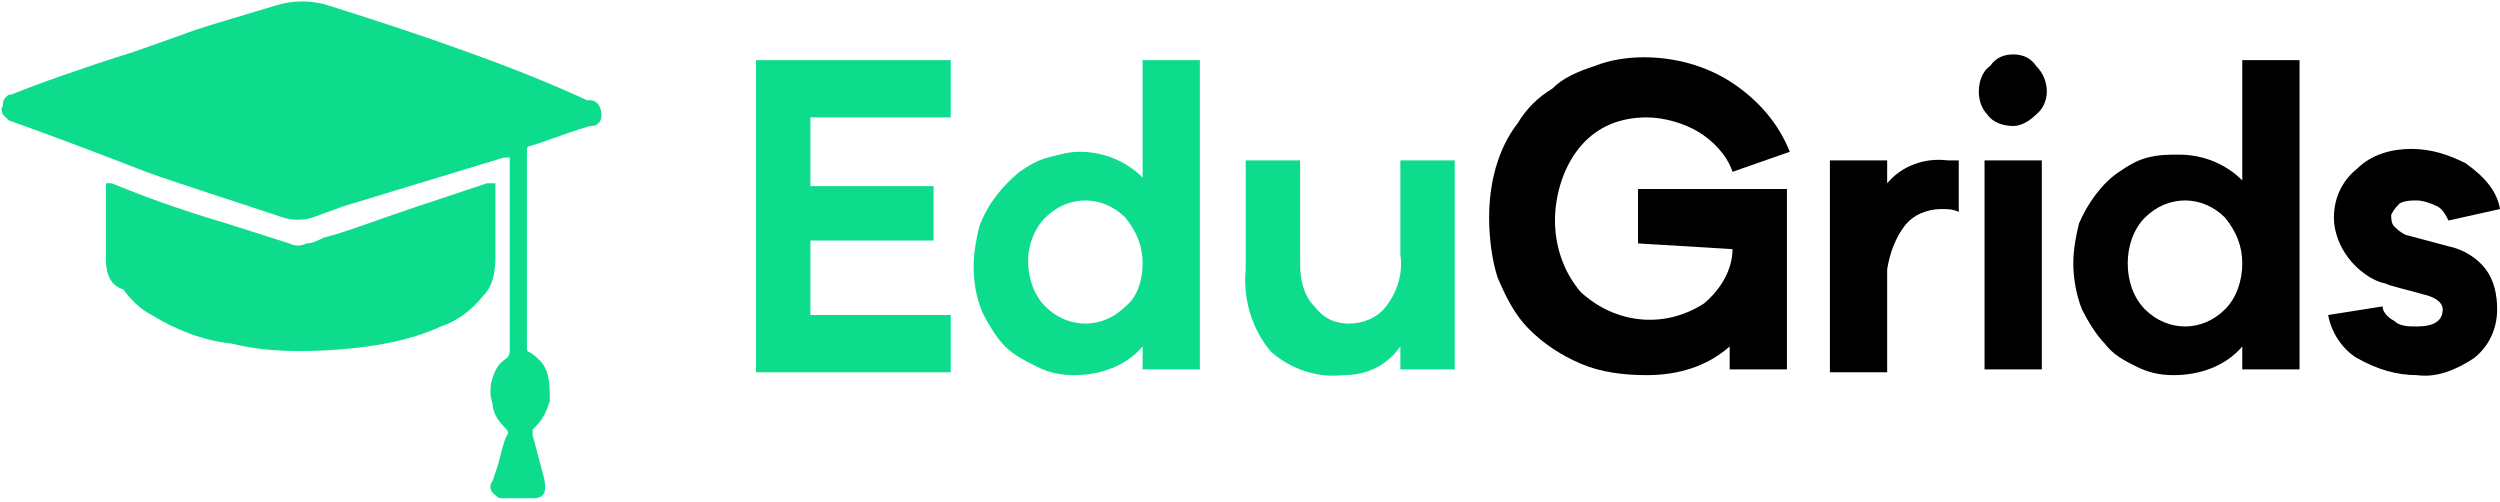
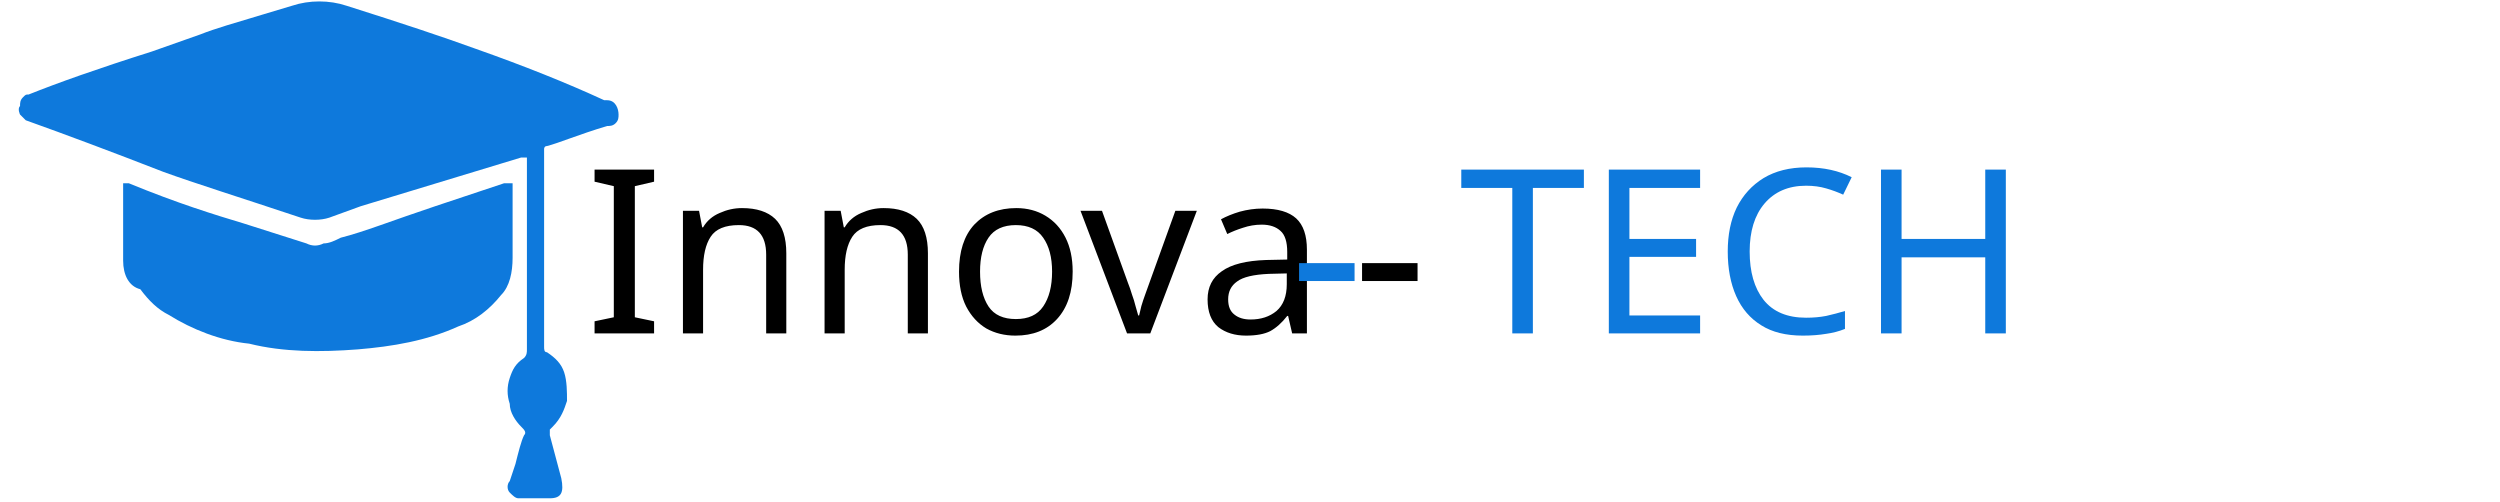
<svg xmlns="http://www.w3.org/2000/svg" version="1.1" id="Layer_1" x="0px" y="0px" viewBox="0 0 87.3 17.5" style="enable-background:new 0 0 87.3 17.5;" xml:space="preserve">
  <style type="text/css">
- 	.st0{fill:#0EDC8D;}
+ 	.st0{fill:#0E79DC;}
+ 	.st1{fill:none;}
+ 	.st2{font-family:'ArialRoundedMTBold';}
+ 	.st3{font-size:8px;}
</style>
-   <path class="st0" d="M28.3,8.4V11h4.9v2h-6.8V2.1h6.8v2h-4.9v2.4h4.3v1.9L28.3,8.4z" />
-   <path class="st0" d="M39.9,2.1h2v10.8h-2v-0.8c-0.6,0.7-1.5,1-2.4,1c-0.5,0-0.9-0.1-1.3-0.3c-0.4-0.2-0.8-0.4-1.1-0.7  c-0.3-0.3-0.6-0.8-0.8-1.2C34.1,10.4,34,9.9,34,9.3c0-0.5,0.1-1,0.2-1.4C34.5,7.1,35,6.5,35.6,6c0.3-0.2,0.6-0.4,1-0.5  c0.4-0.1,0.7-0.2,1.1-0.2c0.8,0,1.6,0.3,2.2,0.9V2.1z M39.9,9.2c0-0.6-0.2-1.1-0.6-1.6c-0.4-0.4-0.9-0.6-1.4-0.6  c-0.5,0-1,0.2-1.4,0.6c-0.4,0.4-0.6,1-0.6,1.5c0,0.6,0.2,1.2,0.6,1.6c0.4,0.4,0.9,0.6,1.4,0.6c0.5,0,1-0.2,1.4-0.6  C39.7,10.4,39.9,9.8,39.9,9.2z" />
-   <path class="st0" d="M48.9,5.6h1.9v7.3h-1.9v-0.8c-0.5,0.7-1.2,1-2,1c-0.9,0.1-1.8-0.2-2.5-0.8c-0.7-0.8-1-1.9-0.9-2.9V5.6h1.9v3.6  c0,0.5,0.1,1.1,0.5,1.5c0.3,0.4,0.7,0.6,1.2,0.6c0.5,0,1-0.2,1.3-0.6c0.4-0.5,0.6-1.2,0.5-1.8L48.9,5.6z" />
-   <path d="M57.2,8.5V6.6h5.2v6.3h-2v-0.8c-0.8,0.7-1.8,1-2.9,1c-0.8,0-1.6-0.1-2.3-0.4c-0.7-0.3-1.3-0.7-1.8-1.2  c-0.5-0.5-0.8-1.1-1.1-1.8C52.1,9.1,52,8.3,52,7.6c0-1.2,0.3-2.4,1-3.3c0.3-0.5,0.7-0.9,1.2-1.2c0.4-0.4,0.9-0.6,1.5-0.8  c0.5-0.2,1.1-0.3,1.7-0.3c1.1,0,2.2,0.3,3.1,0.9c0.9,0.6,1.6,1.4,2,2.4l-2,0.7c-0.2-0.6-0.7-1.1-1.2-1.4c-0.5-0.3-1.2-0.5-1.8-0.5  c-0.9,0-1.7,0.3-2.3,1c-0.6,0.7-0.9,1.7-0.9,2.6c0,0.9,0.3,1.8,0.9,2.5c1.2,1.1,2.9,1.3,4.3,0.4c0.6-0.5,1-1.2,1-1.9L57.2,8.5z" />
-   <path d="M68,5.6h0.4v1.8c-0.2-0.1-0.4-0.1-0.6-0.1c-0.5,0-1,0.2-1.3,0.6c-0.3,0.4-0.5,0.9-0.6,1.5v3.6h-2V5.6h2v0.8  C66.4,5.8,67.2,5.5,68,5.6z" />
-   <path d="M69.1,3.2c0-0.3,0.1-0.7,0.4-0.9C69.7,2,70,1.9,70.3,1.9c0.3,0,0.6,0.1,0.8,0.4c0.5,0.5,0.5,1.3,0,1.7c0,0,0,0,0,0  c-0.2,0.2-0.5,0.4-0.8,0.4c-0.3,0-0.7-0.1-0.9-0.4C69.2,3.8,69.1,3.5,69.1,3.2z M69.3,5.6h2v7.3h-2V5.6z" />
-   <path d="M78.3,2.1h2v10.8h-2v-0.8c-0.6,0.7-1.5,1-2.4,1c-0.5,0-0.9-0.1-1.3-0.3c-0.4-0.2-0.8-0.4-1.1-0.8c-0.3-0.3-0.6-0.8-0.8-1.2  c-0.2-0.5-0.3-1.1-0.3-1.6c0-0.5,0.1-1,0.2-1.4C72.9,7.1,73.4,6.4,74,6c0.3-0.2,0.6-0.4,1-0.5c0.4-0.1,0.7-0.1,1.1-0.1  c0.8,0,1.6,0.3,2.2,0.9L78.3,2.1z M78.3,9.2c0-0.6-0.2-1.1-0.6-1.6c-0.4-0.4-0.9-0.6-1.4-0.6c-0.5,0-1,0.2-1.4,0.6  c-0.4,0.4-0.6,1-0.6,1.6c0,0.6,0.2,1.2,0.6,1.6c0.4,0.4,0.9,0.6,1.4,0.6c0.5,0,1-0.2,1.4-0.6C78.1,10.4,78.3,9.8,78.3,9.2z" />
-   <path d="M87.3,7.3l-1.8,0.4c-0.1-0.2-0.2-0.4-0.4-0.5c-0.2-0.1-0.5-0.2-0.7-0.2c-0.2,0-0.4,0-0.6,0.1c-0.1,0.1-0.2,0.2-0.3,0.4  c0,0.1,0,0.3,0.1,0.4c0.1,0.1,0.2,0.2,0.4,0.3l1.5,0.4c0.5,0.1,1,0.4,1.3,0.8c0.3,0.4,0.4,0.9,0.4,1.4c0,0.7-0.3,1.3-0.8,1.7  c-0.6,0.4-1.3,0.7-2,0.6c-0.7,0-1.4-0.2-2.1-0.6c-0.5-0.3-0.9-0.9-1-1.5l1.9-0.3c0,0.2,0.2,0.4,0.4,0.5c0.2,0.2,0.5,0.2,0.8,0.2  c0.6,0,0.9-0.2,0.9-0.6c0-0.2-0.2-0.4-0.6-0.5c-0.7-0.2-1.2-0.3-1.4-0.4c-0.5-0.1-1-0.5-1.3-0.9c-0.3-0.4-0.5-0.9-0.5-1.4  c0-0.7,0.3-1.3,0.8-1.7c0.5-0.5,1.2-0.7,1.9-0.7c0.7,0,1.3,0.2,1.9,0.5C86.8,6.2,87.2,6.7,87.3,7.3z" />
-   <path class="st0" d="M18.1,17.4h-0.2c-0.1,0-0.3,0-0.4,0c-0.1,0-0.2-0.1-0.3-0.2c-0.1-0.1-0.1-0.3,0-0.4l0.2-0.6  c0.1-0.4,0.2-0.8,0.3-1c0.1-0.1,0-0.2-0.1-0.3c-0.2-0.2-0.4-0.5-0.4-0.8c-0.1-0.3-0.1-0.6,0-0.9c0.1-0.3,0.2-0.5,0.5-0.7  c0.1-0.1,0.1-0.2,0.1-0.3V5.7c0-0.1,0-0.2,0-0.2c0,0-0.1,0-0.2,0L12,7.2l-1.1,0.4c-0.3,0.1-0.7,0.1-1,0C7.8,6.9,6.2,6.4,5.1,6  C3.3,5.3,1.7,4.7,0.3,4.2C0.3,4.2,0.2,4.1,0.1,4C0.1,4,0,3.8,0.1,3.7c0-0.1,0-0.2,0.1-0.3c0.1-0.1,0.1-0.1,0.2-0.1  c1-0.4,2.4-0.9,4.3-1.5l1.7-0.6C6.9,1,7.6,0.8,8.6,0.5l1-0.3c0.6-0.2,1.3-0.2,1.9,0c1.9,0.6,3.4,1.1,4.5,1.5  c1.7,0.6,3.2,1.2,4.5,1.8h0.1C20.9,3.5,21,3.8,21,4c0,0.1,0,0.2-0.1,0.3c-0.1,0.1-0.2,0.1-0.3,0.1c-1,0.3-1.7,0.6-2.1,0.7  c-0.1,0-0.1,0.1-0.1,0.1c0,0.1,0,0.1,0,0.2v6.7c0,0.1,0,0.2,0.1,0.2c0.3,0.2,0.5,0.4,0.6,0.7c0.1,0.3,0.1,0.7,0.1,1  c-0.1,0.3-0.2,0.6-0.5,0.9c0,0-0.1,0.1-0.1,0.1c0,0.1,0,0.1,0,0.2l0.4,1.5c0.1,0.5,0,0.7-0.4,0.7L18.1,17.4z M3.7,7.9V7.5  c0-0.4,0-0.7,0-0.9c0-0.1,0-0.1,0-0.2c0,0,0.1,0,0.2,0c1.7,0.7,3,1.1,4,1.4l2.2,0.7c0.2,0.1,0.4,0.1,0.6,0c0.2,0,0.4-0.1,0.6-0.2  c0.8-0.2,1.8-0.6,3.3-1.1l2.4-0.8c0.1,0,0.2,0,0.3,0c0,0.1,0,0.2,0,0.3v2.3c0,0.5-0.1,1-0.4,1.3c-0.4,0.5-0.9,0.9-1.5,1.1  c-1.1,0.5-2.3,0.7-3.5,0.8c-1.3,0.1-2.6,0.1-3.8-0.2c-1-0.1-2-0.5-2.8-1c-0.4-0.2-0.7-0.5-1-0.9C3.9,10,3.7,9.6,3.7,9.1V7.9z" />
+   <path class="st0" d="M18.7,17.4h-0.2c-0.1,0-0.3,0-0.4,0s-0.2-0.1-0.3-0.2c-0.1-0.1-0.1-0.3,0-0.4l0.2-0.6c0.1-0.4,0.2-0.8,0.3-1  c0.1-0.1,0-0.2-0.1-0.3c-0.2-0.2-0.4-0.5-0.4-0.8c-0.1-0.3-0.1-0.6,0-0.9c0.1-0.3,0.2-0.5,0.5-0.7c0.1-0.1,0.1-0.2,0.1-0.3V5.7  c0-0.1,0-0.2,0-0.2s-0.1,0-0.2,0l-5.6,1.7l-1.1,0.4c-0.3,0.1-0.7,0.1-1,0C8.4,6.9,6.8,6.4,5.7,6C3.9,5.3,2.3,4.7,0.9,4.2  c0,0-0.1-0.1-0.2-0.2c0,0-0.1-0.2,0-0.3c0-0.1,0-0.2,0.1-0.3S0.9,3.3,1,3.3c1-0.4,2.4-0.9,4.3-1.5L7,1.2C7.5,1,8.2,0.8,9.2,0.5  l1-0.3c0.6-0.2,1.3-0.2,1.9,0c1.9,0.6,3.4,1.1,4.5,1.5c1.7,0.6,3.2,1.2,4.5,1.8h0.1c0.3,0,0.4,0.3,0.4,0.5c0,0.1,0,0.2-0.1,0.3  c-0.1,0.1-0.2,0.1-0.3,0.1c-1,0.3-1.7,0.6-2.1,0.7C19,5.1,19,5.2,19,5.2c0,0.1,0,0.1,0,0.2v6.7c0,0.1,0,0.2,0.1,0.2  c0.3,0.2,0.5,0.4,0.6,0.7s0.1,0.7,0.1,1c-0.1,0.3-0.2,0.6-0.5,0.9L19.2,15c0,0.1,0,0.1,0,0.2l0.4,1.5c0.1,0.5,0,0.7-0.4,0.7H18.7z   M4.3,7.9V7.5c0-0.4,0-0.7,0-0.9c0-0.1,0-0.1,0-0.2c0,0,0.1,0,0.2,0c1.7,0.7,3,1.1,4,1.4l2.2,0.7c0.2,0.1,0.4,0.1,0.6,0  c0.2,0,0.4-0.1,0.6-0.2c0.8-0.2,1.8-0.6,3.3-1.1l2.4-0.8c0.1,0,0.2,0,0.3,0c0,0.1,0,0.2,0,0.3V9c0,0.5-0.1,1-0.4,1.3  c-0.4,0.5-0.9,0.9-1.5,1.1c-1.1,0.5-2.3,0.7-3.5,0.8c-1.3,0.1-2.6,0.1-3.8-0.2c-1-0.1-2-0.5-2.8-1c-0.4-0.2-0.7-0.5-1-0.9  c-0.4-0.1-0.6-0.5-0.6-1V7.9z" />
+   <rect x="20.5" y="5.8" class="st1" width="57.2" height="12.9" />
+   <text transform="matrix(1 0 0 1 20.4499 11.6415)">
+     <tspan x="0" y="0" class="st2 st3">Innova </tspan>
+     <tspan x="24.6" y="0" class="st0 st2 st3">-</tspan>
+     <tspan x="26.8" y="0" class="st2 st3">- </tspan>
+     <tspan x="30.5" y="0" class="st0 st2 st3">TECH</tspan>
+   </text>
</svg>
